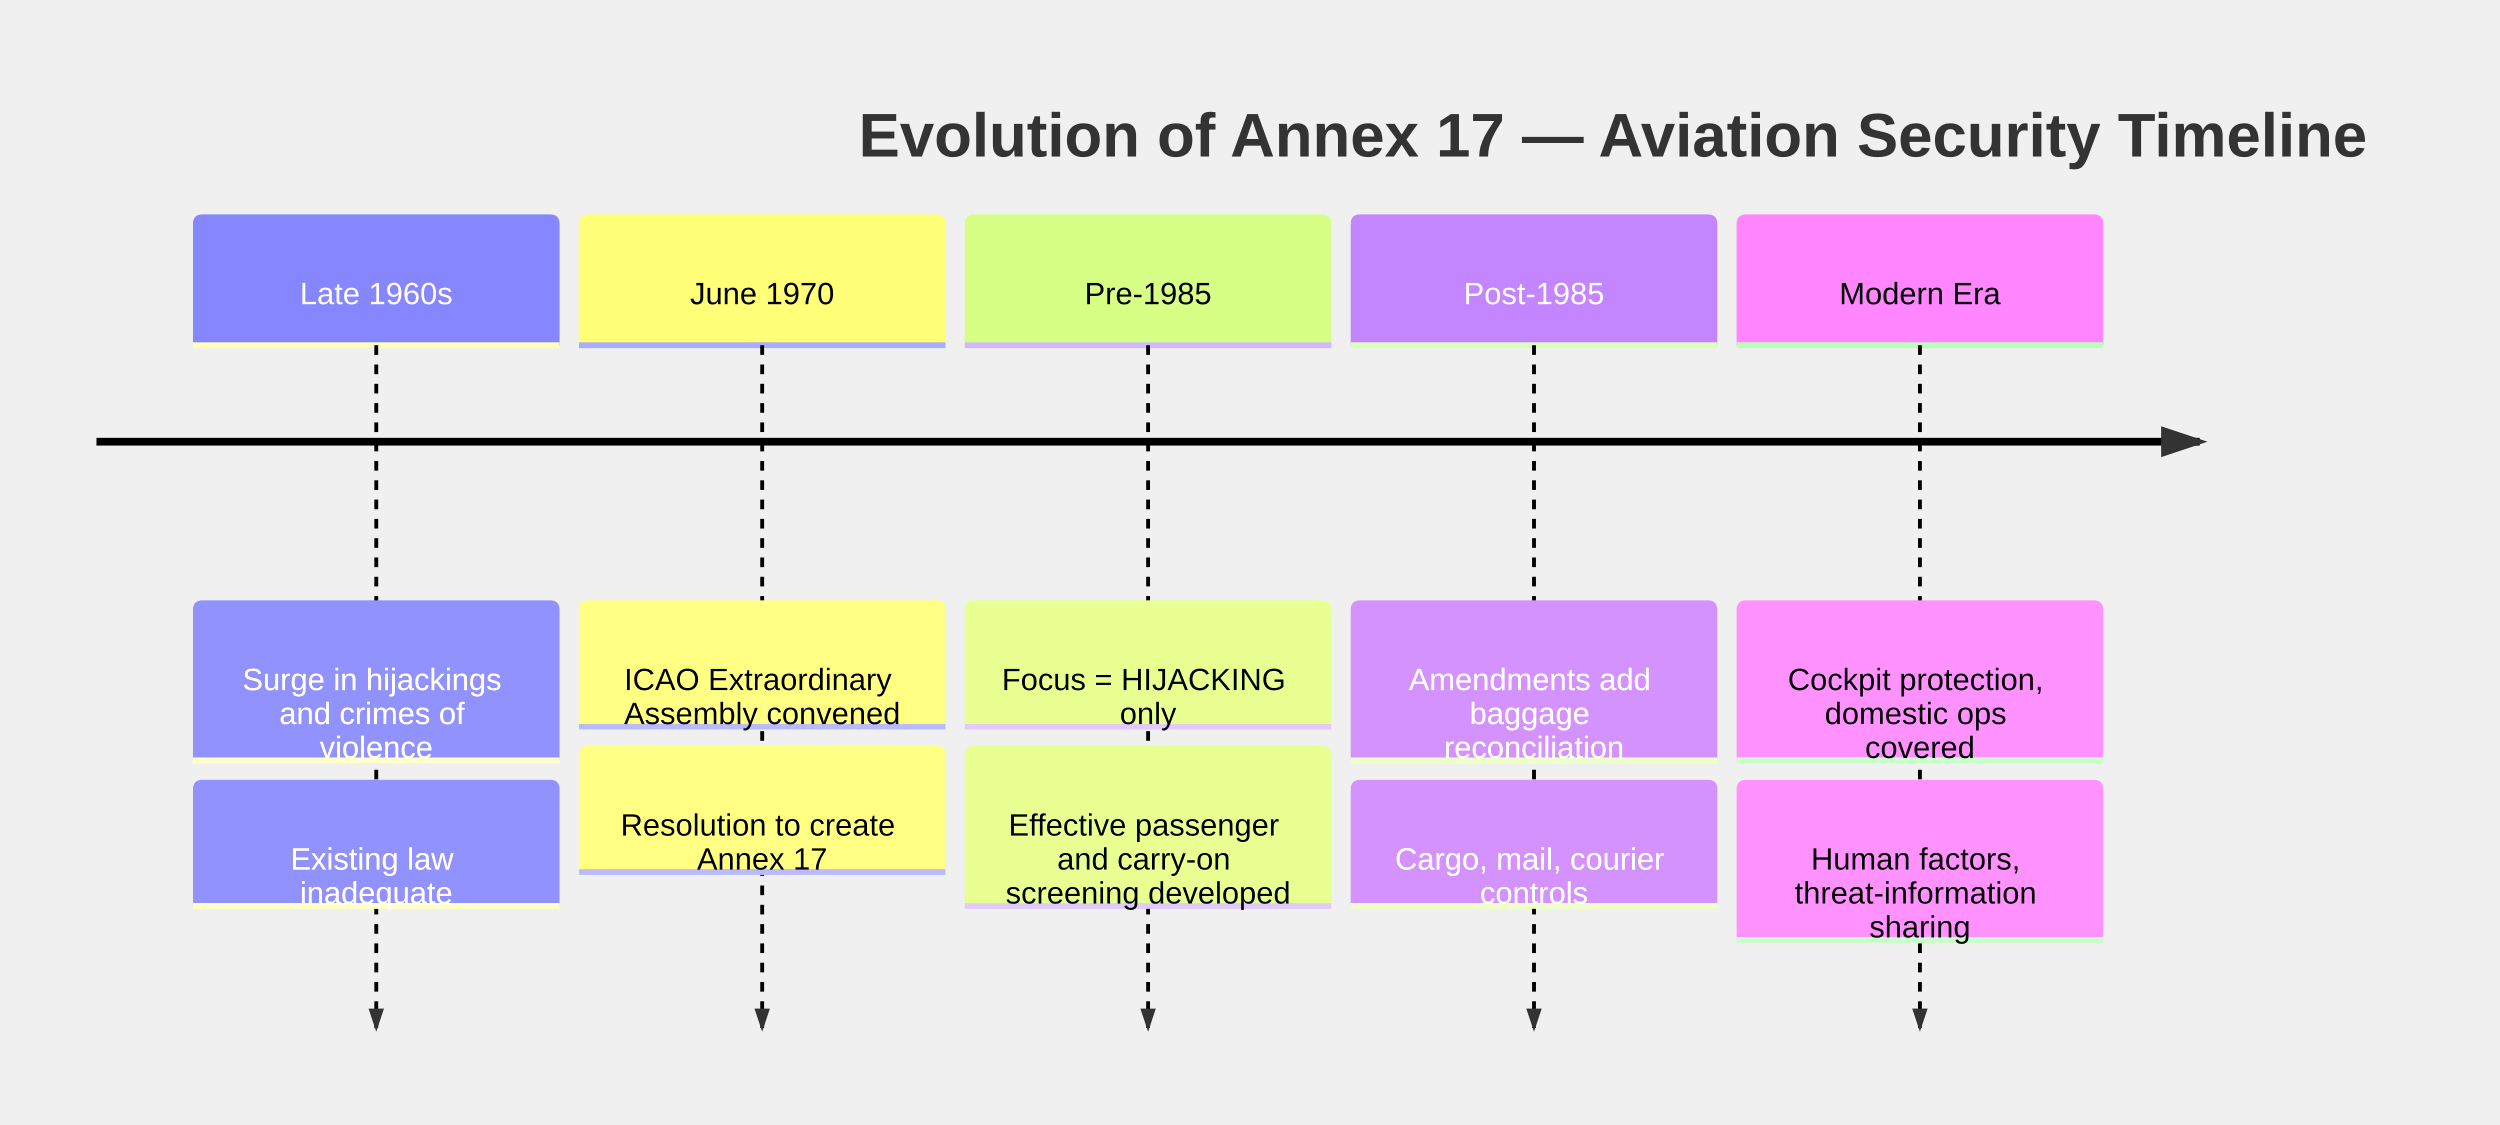
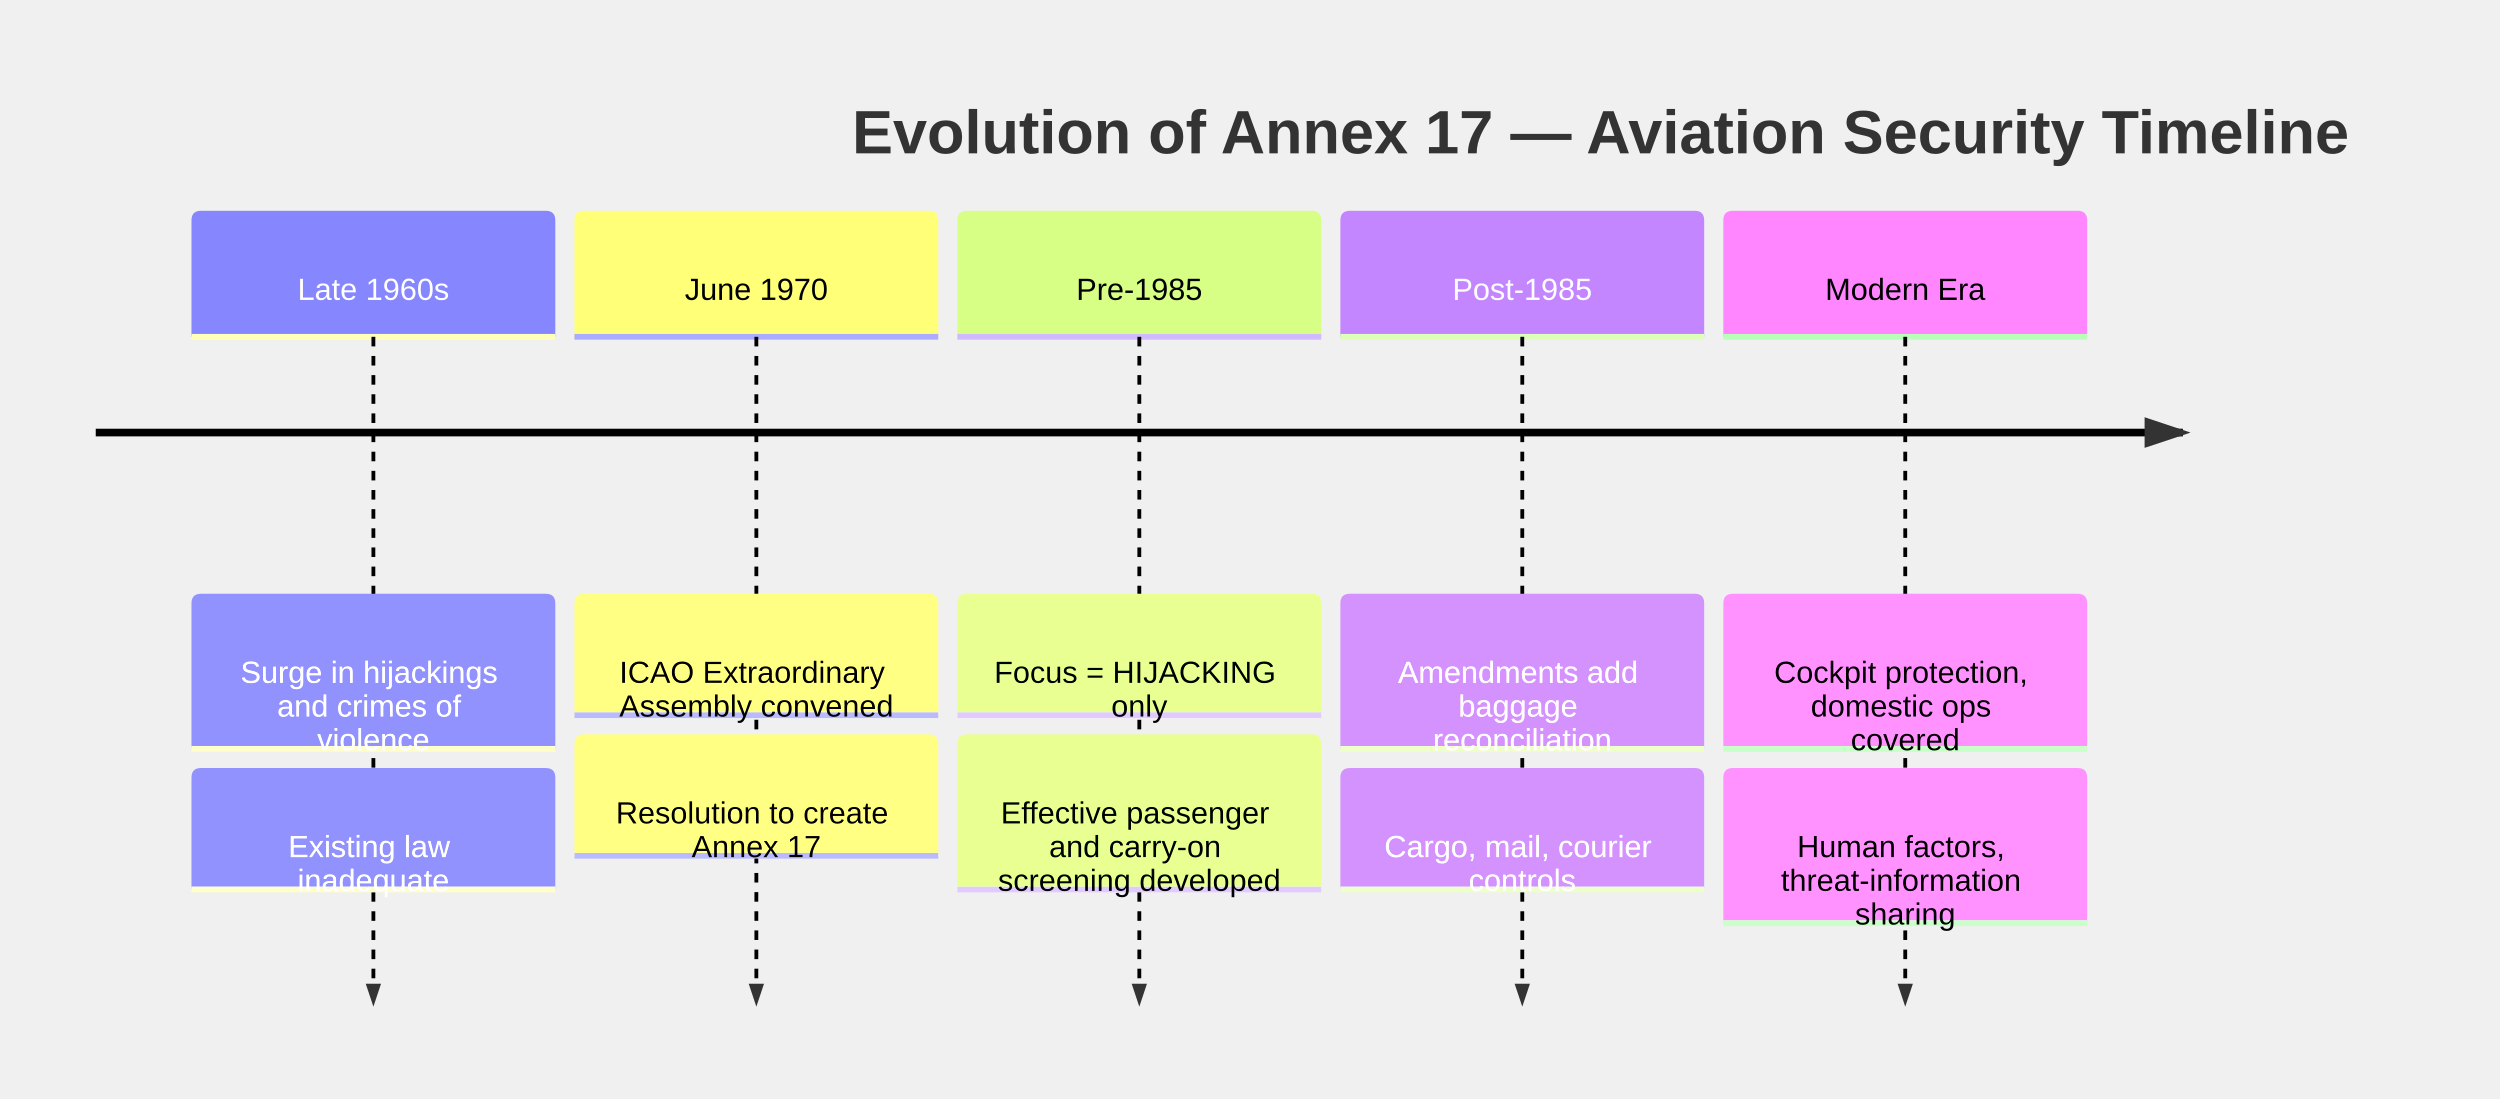
- <svg xmlns="http://www.w3.org/2000/svg" id="gaDiagram32" width="1296" style="max-width: 1295.625px;" viewBox="0 -61 1295.625 582.6" role="graphics-document document" aria-roledescription="timeline" height="583">
-   <style>#gaDiagram32{font-family:"trebuchet ms",verdana,arial,sans-serif;font-size:16px;fill:#333;}#gaDiagram32 .error-icon{fill:#552222;}#gaDiagram32 .error-text{fill:#552222;stroke:#552222;}#gaDiagram32 .edge-thickness-normal{stroke-width:2px;}#gaDiagram32 .edge-thickness-thick{stroke-width:3.5px;}#gaDiagram32 .edge-pattern-solid{stroke-dasharray:0;}#gaDiagram32 .edge-pattern-dashed{stroke-dasharray:3;}#gaDiagram32 .edge-pattern-dotted{stroke-dasharray:2;}#gaDiagram32 .marker{fill:#333333;stroke:#333333;}#gaDiagram32 .marker.cross{stroke:#333333;}#gaDiagram32 svg{font-family:"trebuchet ms",verdana,arial,sans-serif;font-size:16px;}#gaDiagram32 .edge{stroke-width:3;}#gaDiagram32 .section--1 rect,#gaDiagram32 .section--1 path,#gaDiagram32 .section--1 circle,#gaDiagram32 .section--1 path{fill:hsl(240, 100%, 76.275%);}#gaDiagram32 .section--1 text{fill:#ffffff;}#gaDiagram32 .node-icon--1{font-size:40px;color:#ffffff;}#gaDiagram32 .section-edge--1{stroke:hsl(240, 100%, 76.275%);}#gaDiagram32 .edge-depth--1{stroke-width:17;}#gaDiagram32 .section--1 line{stroke:hsl(60, 100%, 86.275%);stroke-width:3;}#gaDiagram32 .lineWrapper line{stroke:#ffffff;}#gaDiagram32 .disabled,#gaDiagram32 .disabled circle,#gaDiagram32 .disabled text{fill:lightgray;}#gaDiagram32 .disabled text{fill:#efefef;}#gaDiagram32 .section-0 rect,#gaDiagram32 .section-0 path,#gaDiagram32 .section-0 circle,#gaDiagram32 .section-0 path{fill:hsl(60, 100%, 73.529%);}#gaDiagram32 .section-0 text{fill:black;}#gaDiagram32 .node-icon-0{font-size:40px;color:black;}#gaDiagram32 .section-edge-0{stroke:hsl(60, 100%, 73.529%);}#gaDiagram32 .edge-depth-0{stroke-width:14;}#gaDiagram32 .section-0 line{stroke:hsl(240, 100%, 83.529%);stroke-width:3;}#gaDiagram32 .lineWrapper line{stroke:black;}#gaDiagram32 .disabled,#gaDiagram32 .disabled circle,#gaDiagram32 .disabled text{fill:lightgray;}#gaDiagram32 .disabled text{fill:#efefef;}#gaDiagram32 .section-1 rect,#gaDiagram32 .section-1 path,#gaDiagram32 .section-1 circle,#gaDiagram32 .section-1 path{fill:hsl(80, 100%, 76.275%);}#gaDiagram32 .section-1 text{fill:black;}#gaDiagram32 .node-icon-1{font-size:40px;color:black;}#gaDiagram32 .section-edge-1{stroke:hsl(80, 100%, 76.275%);}#gaDiagram32 .edge-depth-1{stroke-width:11;}#gaDiagram32 .section-1 line{stroke:hsl(260, 100%, 86.275%);stroke-width:3;}#gaDiagram32 .lineWrapper line{stroke:black;}#gaDiagram32 .disabled,#gaDiagram32 .disabled circle,#gaDiagram32 .disabled text{fill:lightgray;}#gaDiagram32 .disabled text{fill:#efefef;}#gaDiagram32 .section-2 rect,#gaDiagram32 .section-2 path,#gaDiagram32 .section-2 circle,#gaDiagram32 .section-2 path{fill:hsl(270, 100%, 76.275%);}#gaDiagram32 .section-2 text{fill:#ffffff;}#gaDiagram32 .node-icon-2{font-size:40px;color:#ffffff;}#gaDiagram32 .section-edge-2{stroke:hsl(270, 100%, 76.275%);}#gaDiagram32 .edge-depth-2{stroke-width:8;}#gaDiagram32 .section-2 line{stroke:hsl(90, 100%, 86.275%);stroke-width:3;}#gaDiagram32 .lineWrapper line{stroke:#ffffff;}#gaDiagram32 .disabled,#gaDiagram32 .disabled circle,#gaDiagram32 .disabled text{fill:lightgray;}#gaDiagram32 .disabled text{fill:#efefef;}#gaDiagram32 .section-3 rect,#gaDiagram32 .section-3 path,#gaDiagram32 .section-3 circle,#gaDiagram32 .section-3 path{fill:hsl(300, 100%, 76.275%);}#gaDiagram32 .section-3 text{fill:black;}#gaDiagram32 .node-icon-3{font-size:40px;color:black;}#gaDiagram32 .section-edge-3{stroke:hsl(300, 100%, 76.275%);}#gaDiagram32 .edge-depth-3{stroke-width:5;}#gaDiagram32 .section-3 line{stroke:hsl(120, 100%, 86.275%);stroke-width:3;}#gaDiagram32 .lineWrapper line{stroke:black;}#gaDiagram32 .disabled,#gaDiagram32 .disabled circle,#gaDiagram32 .disabled text{fill:lightgray;}#gaDiagram32 .disabled text{fill:#efefef;}#gaDiagram32 .section-4 rect,#gaDiagram32 .section-4 path,#gaDiagram32 .section-4 circle,#gaDiagram32 .section-4 path{fill:hsl(330, 100%, 76.275%);}#gaDiagram32 .section-4 text{fill:black;}#gaDiagram32 .node-icon-4{font-size:40px;color:black;}#gaDiagram32 .section-edge-4{stroke:hsl(330, 100%, 76.275%);}#gaDiagram32 .edge-depth-4{stroke-width:2;}#gaDiagram32 .section-4 line{stroke:hsl(150, 100%, 86.275%);stroke-width:3;}#gaDiagram32 .lineWrapper line{stroke:black;}#gaDiagram32 .disabled,#gaDiagram32 .disabled circle,#gaDiagram32 .disabled text{fill:lightgray;}#gaDiagram32 .disabled text{fill:#efefef;}#gaDiagram32 .section-5 rect,#gaDiagram32 .section-5 path,#gaDiagram32 .section-5 circle,#gaDiagram32 .section-5 path{fill:hsl(0, 100%, 76.275%);}#gaDiagram32 .section-5 text{fill:black;}#gaDiagram32 .node-icon-5{font-size:40px;color:black;}#gaDiagram32 .section-edge-5{stroke:hsl(0, 100%, 76.275%);}#gaDiagram32 .edge-depth-5{stroke-width:-1;}#gaDiagram32 .section-5 line{stroke:hsl(180, 100%, 86.275%);stroke-width:3;}#gaDiagram32 .lineWrapper line{stroke:black;}#gaDiagram32 .disabled,#gaDiagram32 .disabled circle,#gaDiagram32 .disabled text{fill:lightgray;}#gaDiagram32 .disabled text{fill:#efefef;}#gaDiagram32 .section-6 rect,#gaDiagram32 .section-6 path,#gaDiagram32 .section-6 circle,#gaDiagram32 .section-6 path{fill:hsl(30, 100%, 76.275%);}#gaDiagram32 .section-6 text{fill:black;}#gaDiagram32 .node-icon-6{font-size:40px;color:black;}#gaDiagram32 .section-edge-6{stroke:hsl(30, 100%, 76.275%);}#gaDiagram32 .edge-depth-6{stroke-width:-4;}#gaDiagram32 .section-6 line{stroke:hsl(210, 100%, 86.275%);stroke-width:3;}#gaDiagram32 .lineWrapper line{stroke:black;}#gaDiagram32 .disabled,#gaDiagram32 .disabled circle,#gaDiagram32 .disabled text{fill:lightgray;}#gaDiagram32 .disabled text{fill:#efefef;}#gaDiagram32 .section-7 rect,#gaDiagram32 .section-7 path,#gaDiagram32 .section-7 circle,#gaDiagram32 .section-7 path{fill:hsl(90, 100%, 76.275%);}#gaDiagram32 .section-7 text{fill:black;}#gaDiagram32 .node-icon-7{font-size:40px;color:black;}#gaDiagram32 .section-edge-7{stroke:hsl(90, 100%, 76.275%);}#gaDiagram32 .edge-depth-7{stroke-width:-7;}#gaDiagram32 .section-7 line{stroke:hsl(270, 100%, 86.275%);stroke-width:3;}#gaDiagram32 .lineWrapper line{stroke:black;}#gaDiagram32 .disabled,#gaDiagram32 .disabled circle,#gaDiagram32 .disabled text{fill:lightgray;}#gaDiagram32 .disabled text{fill:#efefef;}#gaDiagram32 .section-8 rect,#gaDiagram32 .section-8 path,#gaDiagram32 .section-8 circle,#gaDiagram32 .section-8 path{fill:hsl(150, 100%, 76.275%);}#gaDiagram32 .section-8 text{fill:black;}#gaDiagram32 .node-icon-8{font-size:40px;color:black;}#gaDiagram32 .section-edge-8{stroke:hsl(150, 100%, 76.275%);}#gaDiagram32 .edge-depth-8{stroke-width:-10;}#gaDiagram32 .section-8 line{stroke:hsl(330, 100%, 86.275%);stroke-width:3;}#gaDiagram32 .lineWrapper line{stroke:black;}#gaDiagram32 .disabled,#gaDiagram32 .disabled circle,#gaDiagram32 .disabled text{fill:lightgray;}#gaDiagram32 .disabled text{fill:#efefef;}#gaDiagram32 .section-9 rect,#gaDiagram32 .section-9 path,#gaDiagram32 .section-9 circle,#gaDiagram32 .section-9 path{fill:hsl(180, 100%, 76.275%);}#gaDiagram32 .section-9 text{fill:black;}#gaDiagram32 .node-icon-9{font-size:40px;color:black;}#gaDiagram32 .section-edge-9{stroke:hsl(180, 100%, 76.275%);}#gaDiagram32 .edge-depth-9{stroke-width:-13;}#gaDiagram32 .section-9 line{stroke:hsl(0, 100%, 86.275%);stroke-width:3;}#gaDiagram32 .lineWrapper line{stroke:black;}#gaDiagram32 .disabled,#gaDiagram32 .disabled circle,#gaDiagram32 .disabled text{fill:lightgray;}#gaDiagram32 .disabled text{fill:#efefef;}#gaDiagram32 .section-10 rect,#gaDiagram32 .section-10 path,#gaDiagram32 .section-10 circle,#gaDiagram32 .section-10 path{fill:hsl(210, 100%, 76.275%);}#gaDiagram32 .section-10 text{fill:black;}#gaDiagram32 .node-icon-10{font-size:40px;color:black;}#gaDiagram32 .section-edge-10{stroke:hsl(210, 100%, 76.275%);}#gaDiagram32 .edge-depth-10{stroke-width:-16;}#gaDiagram32 .section-10 line{stroke:hsl(30, 100%, 86.275%);stroke-width:3;}#gaDiagram32 .lineWrapper line{stroke:black;}#gaDiagram32 .disabled,#gaDiagram32 .disabled circle,#gaDiagram32 .disabled text{fill:lightgray;}#gaDiagram32 .disabled text{fill:#efefef;}#gaDiagram32 .section-root rect,#gaDiagram32 .section-root path,#gaDiagram32 .section-root circle{fill:hsl(240, 100%, 46.275%);}#gaDiagram32 .section-root text{fill:#ffffff;}#gaDiagram32 .icon-container{height:100%;display:flex;justify-content:center;align-items:center;}#gaDiagram32 .edge{fill:none;}#gaDiagram32 .eventWrapper{filter:brightness(120%);}#gaDiagram32 :root{--mermaid-font-family:"trebuchet ms",verdana,arial,sans-serif;}</style>
+ <svg xmlns="http://www.w3.org/2000/svg" id="gaPortable32" width="1306" style="max-width: none; font-family: Arial, sans-serif;" viewBox="0 -60 1305.609 573.663" role="graphics-document document" aria-roledescription="timeline" height="574">
+   <style>#gaPortable32{font-family:Arial,sans-serif;font-size:16px;fill:#333;}#gaPortable32 .error-icon{fill:#552222;}#gaPortable32 .error-text{fill:#552222;stroke:#552222;}#gaPortable32 .edge-thickness-normal{stroke-width:2px;}#gaPortable32 .edge-thickness-thick{stroke-width:3.5px;}#gaPortable32 .edge-pattern-solid{stroke-dasharray:0;}#gaPortable32 .edge-pattern-dashed{stroke-dasharray:3;}#gaPortable32 .edge-pattern-dotted{stroke-dasharray:2;}#gaPortable32 .marker{fill:#333333;stroke:#333333;}#gaPortable32 .marker.cross{stroke:#333333;}#gaPortable32 svg{font-family:Arial,sans-serif;font-size:16px;}#gaPortable32 .edge{stroke-width:3;}#gaPortable32 .section--1 rect,#gaPortable32 .section--1 path,#gaPortable32 .section--1 circle,#gaPortable32 .section--1 path{fill:hsl(240, 100%, 76.275%);}#gaPortable32 .section--1 text{fill:#ffffff;}#gaPortable32 .node-icon--1{font-size:40px;color:#ffffff;}#gaPortable32 .section-edge--1{stroke:hsl(240, 100%, 76.275%);}#gaPortable32 .edge-depth--1{stroke-width:17;}#gaPortable32 .section--1 line{stroke:hsl(60, 100%, 86.275%);stroke-width:3;}#gaPortable32 .lineWrapper line{stroke:#ffffff;}#gaPortable32 .disabled,#gaPortable32 .disabled circle,#gaPortable32 .disabled text{fill:lightgray;}#gaPortable32 .disabled text{fill:#efefef;}#gaPortable32 .section-0 rect,#gaPortable32 .section-0 path,#gaPortable32 .section-0 circle,#gaPortable32 .section-0 path{fill:hsl(60, 100%, 73.529%);}#gaPortable32 .section-0 text{fill:black;}#gaPortable32 .node-icon-0{font-size:40px;color:black;}#gaPortable32 .section-edge-0{stroke:hsl(60, 100%, 73.529%);}#gaPortable32 .edge-depth-0{stroke-width:14;}#gaPortable32 .section-0 line{stroke:hsl(240, 100%, 83.529%);stroke-width:3;}#gaPortable32 .lineWrapper line{stroke:black;}#gaPortable32 .disabled,#gaPortable32 .disabled circle,#gaPortable32 .disabled text{fill:lightgray;}#gaPortable32 .disabled text{fill:#efefef;}#gaPortable32 .section-1 rect,#gaPortable32 .section-1 path,#gaPortable32 .section-1 circle,#gaPortable32 .section-1 path{fill:hsl(80, 100%, 76.275%);}#gaPortable32 .section-1 text{fill:black;}#gaPortable32 .node-icon-1{font-size:40px;color:black;}#gaPortable32 .section-edge-1{stroke:hsl(80, 100%, 76.275%);}#gaPortable32 .edge-depth-1{stroke-width:11;}#gaPortable32 .section-1 line{stroke:hsl(260, 100%, 86.275%);stroke-width:3;}#gaPortable32 .lineWrapper line{stroke:black;}#gaPortable32 .disabled,#gaPortable32 .disabled circle,#gaPortable32 .disabled text{fill:lightgray;}#gaPortable32 .disabled text{fill:#efefef;}#gaPortable32 .section-2 rect,#gaPortable32 .section-2 path,#gaPortable32 .section-2 circle,#gaPortable32 .section-2 path{fill:hsl(270, 100%, 76.275%);}#gaPortable32 .section-2 text{fill:#ffffff;}#gaPortable32 .node-icon-2{font-size:40px;color:#ffffff;}#gaPortable32 .section-edge-2{stroke:hsl(270, 100%, 76.275%);}#gaPortable32 .edge-depth-2{stroke-width:8;}#gaPortable32 .section-2 line{stroke:hsl(90, 100%, 86.275%);stroke-width:3;}#gaPortable32 .lineWrapper line{stroke:#ffffff;}#gaPortable32 .disabled,#gaPortable32 .disabled circle,#gaPortable32 .disabled text{fill:lightgray;}#gaPortable32 .disabled text{fill:#efefef;}#gaPortable32 .section-3 rect,#gaPortable32 .section-3 path,#gaPortable32 .section-3 circle,#gaPortable32 .section-3 path{fill:hsl(300, 100%, 76.275%);}#gaPortable32 .section-3 text{fill:black;}#gaPortable32 .node-icon-3{font-size:40px;color:black;}#gaPortable32 .section-edge-3{stroke:hsl(300, 100%, 76.275%);}#gaPortable32 .edge-depth-3{stroke-width:5;}#gaPortable32 .section-3 line{stroke:hsl(120, 100%, 86.275%);stroke-width:3;}#gaPortable32 .lineWrapper line{stroke:black;}#gaPortable32 .disabled,#gaPortable32 .disabled circle,#gaPortable32 .disabled text{fill:lightgray;}#gaPortable32 .disabled text{fill:#efefef;}#gaPortable32 .section-4 rect,#gaPortable32 .section-4 path,#gaPortable32 .section-4 circle,#gaPortable32 .section-4 path{fill:hsl(330, 100%, 76.275%);}#gaPortable32 .section-4 text{fill:black;}#gaPortable32 .node-icon-4{font-size:40px;color:black;}#gaPortable32 .section-edge-4{stroke:hsl(330, 100%, 76.275%);}#gaPortable32 .edge-depth-4{stroke-width:2;}#gaPortable32 .section-4 line{stroke:hsl(150, 100%, 86.275%);stroke-width:3;}#gaPortable32 .lineWrapper line{stroke:black;}#gaPortable32 .disabled,#gaPortable32 .disabled circle,#gaPortable32 .disabled text{fill:lightgray;}#gaPortable32 .disabled text{fill:#efefef;}#gaPortable32 .section-5 rect,#gaPortable32 .section-5 path,#gaPortable32 .section-5 circle,#gaPortable32 .section-5 path{fill:hsl(0, 100%, 76.275%);}#gaPortable32 .section-5 text{fill:black;}#gaPortable32 .node-icon-5{font-size:40px;color:black;}#gaPortable32 .section-edge-5{stroke:hsl(0, 100%, 76.275%);}#gaPortable32 .edge-depth-5{stroke-width:-1;}#gaPortable32 .section-5 line{stroke:hsl(180, 100%, 86.275%);stroke-width:3;}#gaPortable32 .lineWrapper line{stroke:black;}#gaPortable32 .disabled,#gaPortable32 .disabled circle,#gaPortable32 .disabled text{fill:lightgray;}#gaPortable32 .disabled text{fill:#efefef;}#gaPortable32 .section-6 rect,#gaPortable32 .section-6 path,#gaPortable32 .section-6 circle,#gaPortable32 .section-6 path{fill:hsl(30, 100%, 76.275%);}#gaPortable32 .section-6 text{fill:black;}#gaPortable32 .node-icon-6{font-size:40px;color:black;}#gaPortable32 .section-edge-6{stroke:hsl(30, 100%, 76.275%);}#gaPortable32 .edge-depth-6{stroke-width:-4;}#gaPortable32 .section-6 line{stroke:hsl(210, 100%, 86.275%);stroke-width:3;}#gaPortable32 .lineWrapper line{stroke:black;}#gaPortable32 .disabled,#gaPortable32 .disabled circle,#gaPortable32 .disabled text{fill:lightgray;}#gaPortable32 .disabled text{fill:#efefef;}#gaPortable32 .section-7 rect,#gaPortable32 .section-7 path,#gaPortable32 .section-7 circle,#gaPortable32 .section-7 path{fill:hsl(90, 100%, 76.275%);}#gaPortable32 .section-7 text{fill:black;}#gaPortable32 .node-icon-7{font-size:40px;color:black;}#gaPortable32 .section-edge-7{stroke:hsl(90, 100%, 76.275%);}#gaPortable32 .edge-depth-7{stroke-width:-7;}#gaPortable32 .section-7 line{stroke:hsl(270, 100%, 86.275%);stroke-width:3;}#gaPortable32 .lineWrapper line{stroke:black;}#gaPortable32 .disabled,#gaPortable32 .disabled circle,#gaPortable32 .disabled text{fill:lightgray;}#gaPortable32 .disabled text{fill:#efefef;}#gaPortable32 .section-8 rect,#gaPortable32 .section-8 path,#gaPortable32 .section-8 circle,#gaPortable32 .section-8 path{fill:hsl(150, 100%, 76.275%);}#gaPortable32 .section-8 text{fill:black;}#gaPortable32 .node-icon-8{font-size:40px;color:black;}#gaPortable32 .section-edge-8{stroke:hsl(150, 100%, 76.275%);}#gaPortable32 .edge-depth-8{stroke-width:-10;}#gaPortable32 .section-8 line{stroke:hsl(330, 100%, 86.275%);stroke-width:3;}#gaPortable32 .lineWrapper line{stroke:black;}#gaPortable32 .disabled,#gaPortable32 .disabled circle,#gaPortable32 .disabled text{fill:lightgray;}#gaPortable32 .disabled text{fill:#efefef;}#gaPortable32 .section-9 rect,#gaPortable32 .section-9 path,#gaPortable32 .section-9 circle,#gaPortable32 .section-9 path{fill:hsl(180, 100%, 76.275%);}#gaPortable32 .section-9 text{fill:black;}#gaPortable32 .node-icon-9{font-size:40px;color:black;}#gaPortable32 .section-edge-9{stroke:hsl(180, 100%, 76.275%);}#gaPortable32 .edge-depth-9{stroke-width:-13;}#gaPortable32 .section-9 line{stroke:hsl(0, 100%, 86.275%);stroke-width:3;}#gaPortable32 .lineWrapper line{stroke:black;}#gaPortable32 .disabled,#gaPortable32 .disabled circle,#gaPortable32 .disabled text{fill:lightgray;}#gaPortable32 .disabled text{fill:#efefef;}#gaPortable32 .section-10 rect,#gaPortable32 .section-10 path,#gaPortable32 .section-10 circle,#gaPortable32 .section-10 path{fill:hsl(210, 100%, 76.275%);}#gaPortable32 .section-10 text{fill:black;}#gaPortable32 .node-icon-10{font-size:40px;color:black;}#gaPortable32 .section-edge-10{stroke:hsl(210, 100%, 76.275%);}#gaPortable32 .edge-depth-10{stroke-width:-16;}#gaPortable32 .section-10 line{stroke:hsl(30, 100%, 86.275%);stroke-width:3;}#gaPortable32 .lineWrapper line{stroke:black;}#gaPortable32 .disabled,#gaPortable32 .disabled circle,#gaPortable32 .disabled text{fill:lightgray;}#gaPortable32 .disabled text{fill:#efefef;}#gaPortable32 .section-root rect,#gaPortable32 .section-root path,#gaPortable32 .section-root circle{fill:hsl(240, 100%, 46.275%);}#gaPortable32 .section-root text{fill:#ffffff;}#gaPortable32 .icon-container{height:100%;display:flex;justify-content:center;align-items:center;}#gaPortable32 .edge{fill:none;}#gaPortable32 .eventWrapper{filter:brightness(120%);}#gaPortable32 :root{--mermaid-font-family:"trebuchet ms",verdana,arial,sans-serif;}</style>
  <g />
  <g />
  <defs>
    <marker id="arrowhead" refX="5" refY="2" markerWidth="6" markerHeight="4" orient="auto">
      <path d="M 0,0 V 4 L6,2 Z" />
    </marker>
  </defs>
  <g class="taskWrapper" transform="translate(100, 50)">
    <g class="timeline-node section--1">
      <g>
-         <path id="node-undefined" class="node-bkg node-undefined" d="M0 62.8 v-57.8 q0,-5 5,-5 h180 q5,0 5,5 v62.8 H0 Z" />
-         <line class="node-line--1" x1="0" y1="67.8" x2="190" y2="67.8" />
+         <path id="node-undefined" class="node-bkg node-undefined" d="M0 60.816 v-55.816 q0,-5 5,-5 h180 q5,0 5,5 v60.816 H0 Z" />
+         <line class="node-line--1" x1="0" y1="65.816" x2="190" y2="65.816" />
      </g>
      <g transform="translate(95, 10)">
        <text dy="1em" alignment-baseline="middle" dominant-baseline="middle" text-anchor="middle">
          <tspan x="0" dy="1em">Late   1960s</tspan>
        </text>
      </g>
    </g>
  </g>
  <g class="lineWrapper">
-     <line x1="195" y1="117.8" x2="195" y2="471.6" stroke-width="2" stroke="black" marker-end="url(#arrowhead)" stroke-dasharray="5,5" />
+     <line x1="195" y1="115.816" x2="195" y2="463.662" stroke-width="2" stroke="black" marker-end="url(#arrowhead)" stroke-dasharray="5,5" />
  </g>
  <g class="eventWrapper" transform="translate(100, 250)">
    <g class="timeline-node section--1">
      <g>
-         <path id="node-undefined" class="node-bkg node-undefined" d="M0 78 v-73 q0,-5 5,-5 h180 q5,0 5,5 v78 H0 Z" />
-         <line class="node-line--1" x1="0" y1="83" x2="190" y2="83" />
+         <path id="node-undefined" class="node-bkg node-undefined" d="M0 76.016 v-71.016 q0,-5 5,-5 h180 q5,0 5,5 v76.016 H0 Z" />
+         <line class="node-line--1" x1="0" y1="81.016" x2="190" y2="81.016" />
      </g>
      <g transform="translate(95, 10)">
        <text dy="1em" alignment-baseline="middle" dominant-baseline="middle" text-anchor="middle">
          <tspan x="0" dy="1em">Surge   in   hijackings</tspan>
          <tspan x="0" dy="1.1em">and   crimes   of</tspan>
          <tspan x="0" dy="1.1em">violence</tspan>
        </text>
      </g>
    </g>
  </g>
-   <g class="eventWrapper" transform="translate(100, 343)">
+   <g class="eventWrapper" transform="translate(100, 341.0156)">
    <g class="timeline-node section--1">
      <g>
-         <path id="node-undefined" class="node-bkg node-undefined" d="M0 60.4 v-55.4 q0,-5 5,-5 h180 q5,0 5,5 v60.4 H0 Z" />
-         <line class="node-line--1" x1="0" y1="65.4" x2="190" y2="65.4" />
+         <path id="node-undefined" class="node-bkg node-undefined" d="M0 58.416 v-53.416 q0,-5 5,-5 h180 q5,0 5,5 v58.416 H0 Z" />
+         <line class="node-line--1" x1="0" y1="63.416" x2="190" y2="63.416" />
      </g>
      <g transform="translate(95, 10)">
        <text dy="1em" alignment-baseline="middle" dominant-baseline="middle" text-anchor="middle">
          <tspan x="0" dy="1em">Existing   law</tspan>
          <tspan x="0" dy="1.1em">inadequate</tspan>
        </text>
      </g>
    </g>
  </g>
  <g class="taskWrapper" transform="translate(300, 50)">
    <g class="timeline-node section-0">
      <g>
-         <path id="node-undefined" class="node-bkg node-undefined" d="M0 62.8 v-57.8 q0,-5 5,-5 h180 q5,0 5,5 v62.8 H0 Z" />
-         <line class="node-line-0" x1="0" y1="67.8" x2="190" y2="67.8" />
+         <path id="node-undefined" class="node-bkg node-undefined" d="M0 60.816 v-55.816 q0,-5 5,-5 h180 q5,0 5,5 v60.816 H0 Z" />
+         <line class="node-line-0" x1="0" y1="65.816" x2="190" y2="65.816" />
      </g>
      <g transform="translate(95, 10)">
        <text dy="1em" alignment-baseline="middle" dominant-baseline="middle" text-anchor="middle">
          <tspan x="0" dy="1em">June   1970</tspan>
        </text>
      </g>
    </g>
  </g>
  <g class="lineWrapper">
-     <line x1="395" y1="117.8" x2="395" y2="471.6" stroke-width="2" stroke="black" marker-end="url(#arrowhead)" stroke-dasharray="5,5" />
+     <line x1="395" y1="115.816" x2="395" y2="463.662" stroke-width="2" stroke="black" marker-end="url(#arrowhead)" stroke-dasharray="5,5" />
  </g>
  <g class="eventWrapper" transform="translate(300, 250)">
    <g class="timeline-node section-0">
      <g>
-         <path id="node-undefined" class="node-bkg node-undefined" d="M0 60.4 v-55.4 q0,-5 5,-5 h180 q5,0 5,5 v60.4 H0 Z" />
-         <line class="node-line-0" x1="0" y1="65.4" x2="190" y2="65.4" />
+         <path id="node-undefined" class="node-bkg node-undefined" d="M0 58.416 v-53.416 q0,-5 5,-5 h180 q5,0 5,5 v58.416 H0 Z" />
+         <line class="node-line-0" x1="0" y1="63.416" x2="190" y2="63.416" />
      </g>
      <g transform="translate(95, 10)">
        <text dy="1em" alignment-baseline="middle" dominant-baseline="middle" text-anchor="middle">
          <tspan x="0" dy="1em">ICAO   Extraordinary</tspan>
          <tspan x="0" dy="1.1em">Assembly   convened</tspan>
        </text>
      </g>
    </g>
  </g>
-   <g class="eventWrapper" transform="translate(300, 325.4)">
+   <g class="eventWrapper" transform="translate(300, 323.4156)">
    <g class="timeline-node section-0">
      <g>
-         <path id="node-undefined" class="node-bkg node-undefined" d="M0 60.4 v-55.4 q0,-5 5,-5 h180 q5,0 5,5 v60.4 H0 Z" />
-         <line class="node-line-0" x1="0" y1="65.4" x2="190" y2="65.4" />
+         <path id="node-undefined" class="node-bkg node-undefined" d="M0 58.416 v-53.416 q0,-5 5,-5 h180 q5,0 5,5 v58.416 H0 Z" />
+         <line class="node-line-0" x1="0" y1="63.416" x2="190" y2="63.416" />
      </g>
      <g transform="translate(95, 10)">
        <text dy="1em" alignment-baseline="middle" dominant-baseline="middle" text-anchor="middle">
          <tspan x="0" dy="1em">Resolution   to   create</tspan>
          <tspan x="0" dy="1.1em">Annex   17</tspan>
        </text>
      </g>
    </g>
  </g>
  <g class="taskWrapper" transform="translate(500, 50)">
    <g class="timeline-node section-1">
      <g>
-         <path id="node-undefined" class="node-bkg node-undefined" d="M0 62.8 v-57.8 q0,-5 5,-5 h180 q5,0 5,5 v62.8 H0 Z" />
-         <line class="node-line-1" x1="0" y1="67.8" x2="190" y2="67.8" />
+         <path id="node-undefined" class="node-bkg node-undefined" d="M0 60.816 v-55.816 q0,-5 5,-5 h180 q5,0 5,5 v60.816 H0 Z" />
+         <line class="node-line-1" x1="0" y1="65.816" x2="190" y2="65.816" />
      </g>
      <g transform="translate(95, 10)">
        <text dy="1em" alignment-baseline="middle" dominant-baseline="middle" text-anchor="middle">
          <tspan x="0" dy="1em">Pre-1985</tspan>
        </text>
      </g>
    </g>
  </g>
  <g class="lineWrapper">
-     <line x1="595" y1="117.8" x2="595" y2="471.6" stroke-width="2" stroke="black" marker-end="url(#arrowhead)" stroke-dasharray="5,5" />
+     <line x1="595" y1="115.816" x2="595" y2="463.662" stroke-width="2" stroke="black" marker-end="url(#arrowhead)" stroke-dasharray="5,5" />
  </g>
  <g class="eventWrapper" transform="translate(500, 250)">
    <g class="timeline-node section-1">
      <g>
-         <path id="node-undefined" class="node-bkg node-undefined" d="M0 60.4 v-55.4 q0,-5 5,-5 h180 q5,0 5,5 v60.4 H0 Z" />
-         <line class="node-line-1" x1="0" y1="65.4" x2="190" y2="65.4" />
+         <path id="node-undefined" class="node-bkg node-undefined" d="M0 58.416 v-53.416 q0,-5 5,-5 h180 q5,0 5,5 v58.416 H0 Z" />
+         <line class="node-line-1" x1="0" y1="63.416" x2="190" y2="63.416" />
      </g>
      <g transform="translate(95, 10)">
        <text dy="1em" alignment-baseline="middle" dominant-baseline="middle" text-anchor="middle">
          <tspan x="0" dy="1em">Focus   =   HIJACKING</tspan>
          <tspan x="0" dy="1.1em">only</tspan>
        </text>
      </g>
    </g>
  </g>
-   <g class="eventWrapper" transform="translate(500, 325.4)">
+   <g class="eventWrapper" transform="translate(500, 323.4156)">
    <g class="timeline-node section-1">
      <g>
-         <path id="node-undefined" class="node-bkg node-undefined" d="M0 78 v-73 q0,-5 5,-5 h180 q5,0 5,5 v78 H0 Z" />
-         <line class="node-line-1" x1="0" y1="83" x2="190" y2="83" />
+         <path id="node-undefined" class="node-bkg node-undefined" d="M0 76.016 v-71.016 q0,-5 5,-5 h180 q5,0 5,5 v76.016 H0 Z" />
+         <line class="node-line-1" x1="0" y1="81.016" x2="190" y2="81.016" />
      </g>
      <g transform="translate(95, 10)">
        <text dy="1em" alignment-baseline="middle" dominant-baseline="middle" text-anchor="middle">
          <tspan x="0" dy="1em">Effective   passenger</tspan>
          <tspan x="0" dy="1.1em">and   carry-on</tspan>
          <tspan x="0" dy="1.1em">screening   developed</tspan>
        </text>
      </g>
    </g>
  </g>
  <g class="taskWrapper" transform="translate(700, 50)">
    <g class="timeline-node section-2">
      <g>
-         <path id="node-undefined" class="node-bkg node-undefined" d="M0 62.8 v-57.8 q0,-5 5,-5 h180 q5,0 5,5 v62.8 H0 Z" />
-         <line class="node-line-2" x1="0" y1="67.8" x2="190" y2="67.8" />
+         <path id="node-undefined" class="node-bkg node-undefined" d="M0 60.816 v-55.816 q0,-5 5,-5 h180 q5,0 5,5 v60.816 H0 Z" />
+         <line class="node-line-2" x1="0" y1="65.816" x2="190" y2="65.816" />
      </g>
      <g transform="translate(95, 10)">
        <text dy="1em" alignment-baseline="middle" dominant-baseline="middle" text-anchor="middle">
          <tspan x="0" dy="1em">Post-1985</tspan>
        </text>
      </g>
    </g>
  </g>
  <g class="lineWrapper">
-     <line x1="795" y1="117.8" x2="795" y2="471.6" stroke-width="2" stroke="black" marker-end="url(#arrowhead)" stroke-dasharray="5,5" />
+     <line x1="795" y1="115.816" x2="795" y2="463.662" stroke-width="2" stroke="black" marker-end="url(#arrowhead)" stroke-dasharray="5,5" />
  </g>
  <g class="eventWrapper" transform="translate(700, 250)">
    <g class="timeline-node section-2">
      <g>
-         <path id="node-undefined" class="node-bkg node-undefined" d="M0 78 v-73 q0,-5 5,-5 h180 q5,0 5,5 v78 H0 Z" />
-         <line class="node-line-2" x1="0" y1="83" x2="190" y2="83" />
+         <path id="node-undefined" class="node-bkg node-undefined" d="M0 76.016 v-71.016 q0,-5 5,-5 h180 q5,0 5,5 v76.016 H0 Z" />
+         <line class="node-line-2" x1="0" y1="81.016" x2="190" y2="81.016" />
      </g>
      <g transform="translate(95, 10)">
        <text dy="1em" alignment-baseline="middle" dominant-baseline="middle" text-anchor="middle">
          <tspan x="0" dy="1em">Amendments   add</tspan>
          <tspan x="0" dy="1.1em">baggage</tspan>
          <tspan x="0" dy="1.1em">reconciliation</tspan>
        </text>
      </g>
    </g>
  </g>
-   <g class="eventWrapper" transform="translate(700, 343)">
+   <g class="eventWrapper" transform="translate(700, 341.0156)">
    <g class="timeline-node section-2">
      <g>
-         <path id="node-undefined" class="node-bkg node-undefined" d="M0 60.4 v-55.4 q0,-5 5,-5 h180 q5,0 5,5 v60.4 H0 Z" />
-         <line class="node-line-2" x1="0" y1="65.4" x2="190" y2="65.4" />
+         <path id="node-undefined" class="node-bkg node-undefined" d="M0 58.416 v-53.416 q0,-5 5,-5 h180 q5,0 5,5 v58.416 H0 Z" />
+         <line class="node-line-2" x1="0" y1="63.416" x2="190" y2="63.416" />
      </g>
      <g transform="translate(95, 10)">
        <text dy="1em" alignment-baseline="middle" dominant-baseline="middle" text-anchor="middle">
          <tspan x="0" dy="1em">Cargo,   mail,   courier</tspan>
          <tspan x="0" dy="1.1em">controls</tspan>
        </text>
      </g>
    </g>
  </g>
  <g class="taskWrapper" transform="translate(900, 50)">
    <g class="timeline-node section-3">
      <g>
-         <path id="node-undefined" class="node-bkg node-undefined" d="M0 62.8 v-57.8 q0,-5 5,-5 h180 q5,0 5,5 v62.8 H0 Z" />
-         <line class="node-line-3" x1="0" y1="67.8" x2="190" y2="67.8" />
+         <path id="node-undefined" class="node-bkg node-undefined" d="M0 60.816 v-55.816 q0,-5 5,-5 h180 q5,0 5,5 v60.816 H0 Z" />
+         <line class="node-line-3" x1="0" y1="65.816" x2="190" y2="65.816" />
      </g>
      <g transform="translate(95, 10)">
        <text dy="1em" alignment-baseline="middle" dominant-baseline="middle" text-anchor="middle">
          <tspan x="0" dy="1em">Modern   Era</tspan>
        </text>
      </g>
    </g>
  </g>
  <g class="lineWrapper">
-     <line x1="995" y1="117.8" x2="995" y2="471.6" stroke-width="2" stroke="black" marker-end="url(#arrowhead)" stroke-dasharray="5,5" />
+     <line x1="995" y1="115.816" x2="995" y2="463.662" stroke-width="2" stroke="black" marker-end="url(#arrowhead)" stroke-dasharray="5,5" />
  </g>
  <g class="eventWrapper" transform="translate(900, 250)">
    <g class="timeline-node section-3">
      <g>
-         <path id="node-undefined" class="node-bkg node-undefined" d="M0 78 v-73 q0,-5 5,-5 h180 q5,0 5,5 v78 H0 Z" />
-         <line class="node-line-3" x1="0" y1="83" x2="190" y2="83" />
+         <path id="node-undefined" class="node-bkg node-undefined" d="M0 76.016 v-71.016 q0,-5 5,-5 h180 q5,0 5,5 v76.016 H0 Z" />
+         <line class="node-line-3" x1="0" y1="81.016" x2="190" y2="81.016" />
      </g>
      <g transform="translate(95, 10)">
        <text dy="1em" alignment-baseline="middle" dominant-baseline="middle" text-anchor="middle">
          <tspan x="0" dy="1em">Cockpit   protection,</tspan>
          <tspan x="0" dy="1.1em">domestic   ops</tspan>
          <tspan x="0" dy="1.1em">covered</tspan>
        </text>
      </g>
    </g>
  </g>
-   <g class="eventWrapper" transform="translate(900, 343)">
+   <g class="eventWrapper" transform="translate(900, 341.0156)">
    <g class="timeline-node section-3">
      <g>
-         <path id="node-undefined" class="node-bkg node-undefined" d="M0 78 v-73 q0,-5 5,-5 h180 q5,0 5,5 v78 H0 Z" />
-         <line class="node-line-3" x1="0" y1="83" x2="190" y2="83" />
+         <path id="node-undefined" class="node-bkg node-undefined" d="M0 76.016 v-71.016 q0,-5 5,-5 h180 q5,0 5,5 v76.016 H0 Z" />
+         <line class="node-line-3" x1="0" y1="81.016" x2="190" y2="81.016" />
      </g>
      <g transform="translate(95, 10)">
        <text dy="1em" alignment-baseline="middle" dominant-baseline="middle" text-anchor="middle">
          <tspan x="0" dy="1em">Human   factors,</tspan>
          <tspan x="0" dy="1.1em">threat-information</tspan>
          <tspan x="0" dy="1.1em">sharing</tspan>
        </text>
      </g>
    </g>
  </g>
  <text x="445" font-size="4ex" font-weight="bold" y="20">Evolution of Annex 17 — Aviation Security Timeline</text>
  <g class="lineWrapper">
-     <line x1="50" y1="167.8" x2="1140" y2="167.8" stroke-width="4" stroke="black" marker-end="url(#arrowhead)" />
+     <line x1="50" y1="165.816" x2="1140" y2="165.816" stroke-width="4" stroke="black" marker-end="url(#arrowhead)" />
  </g>
</svg>
